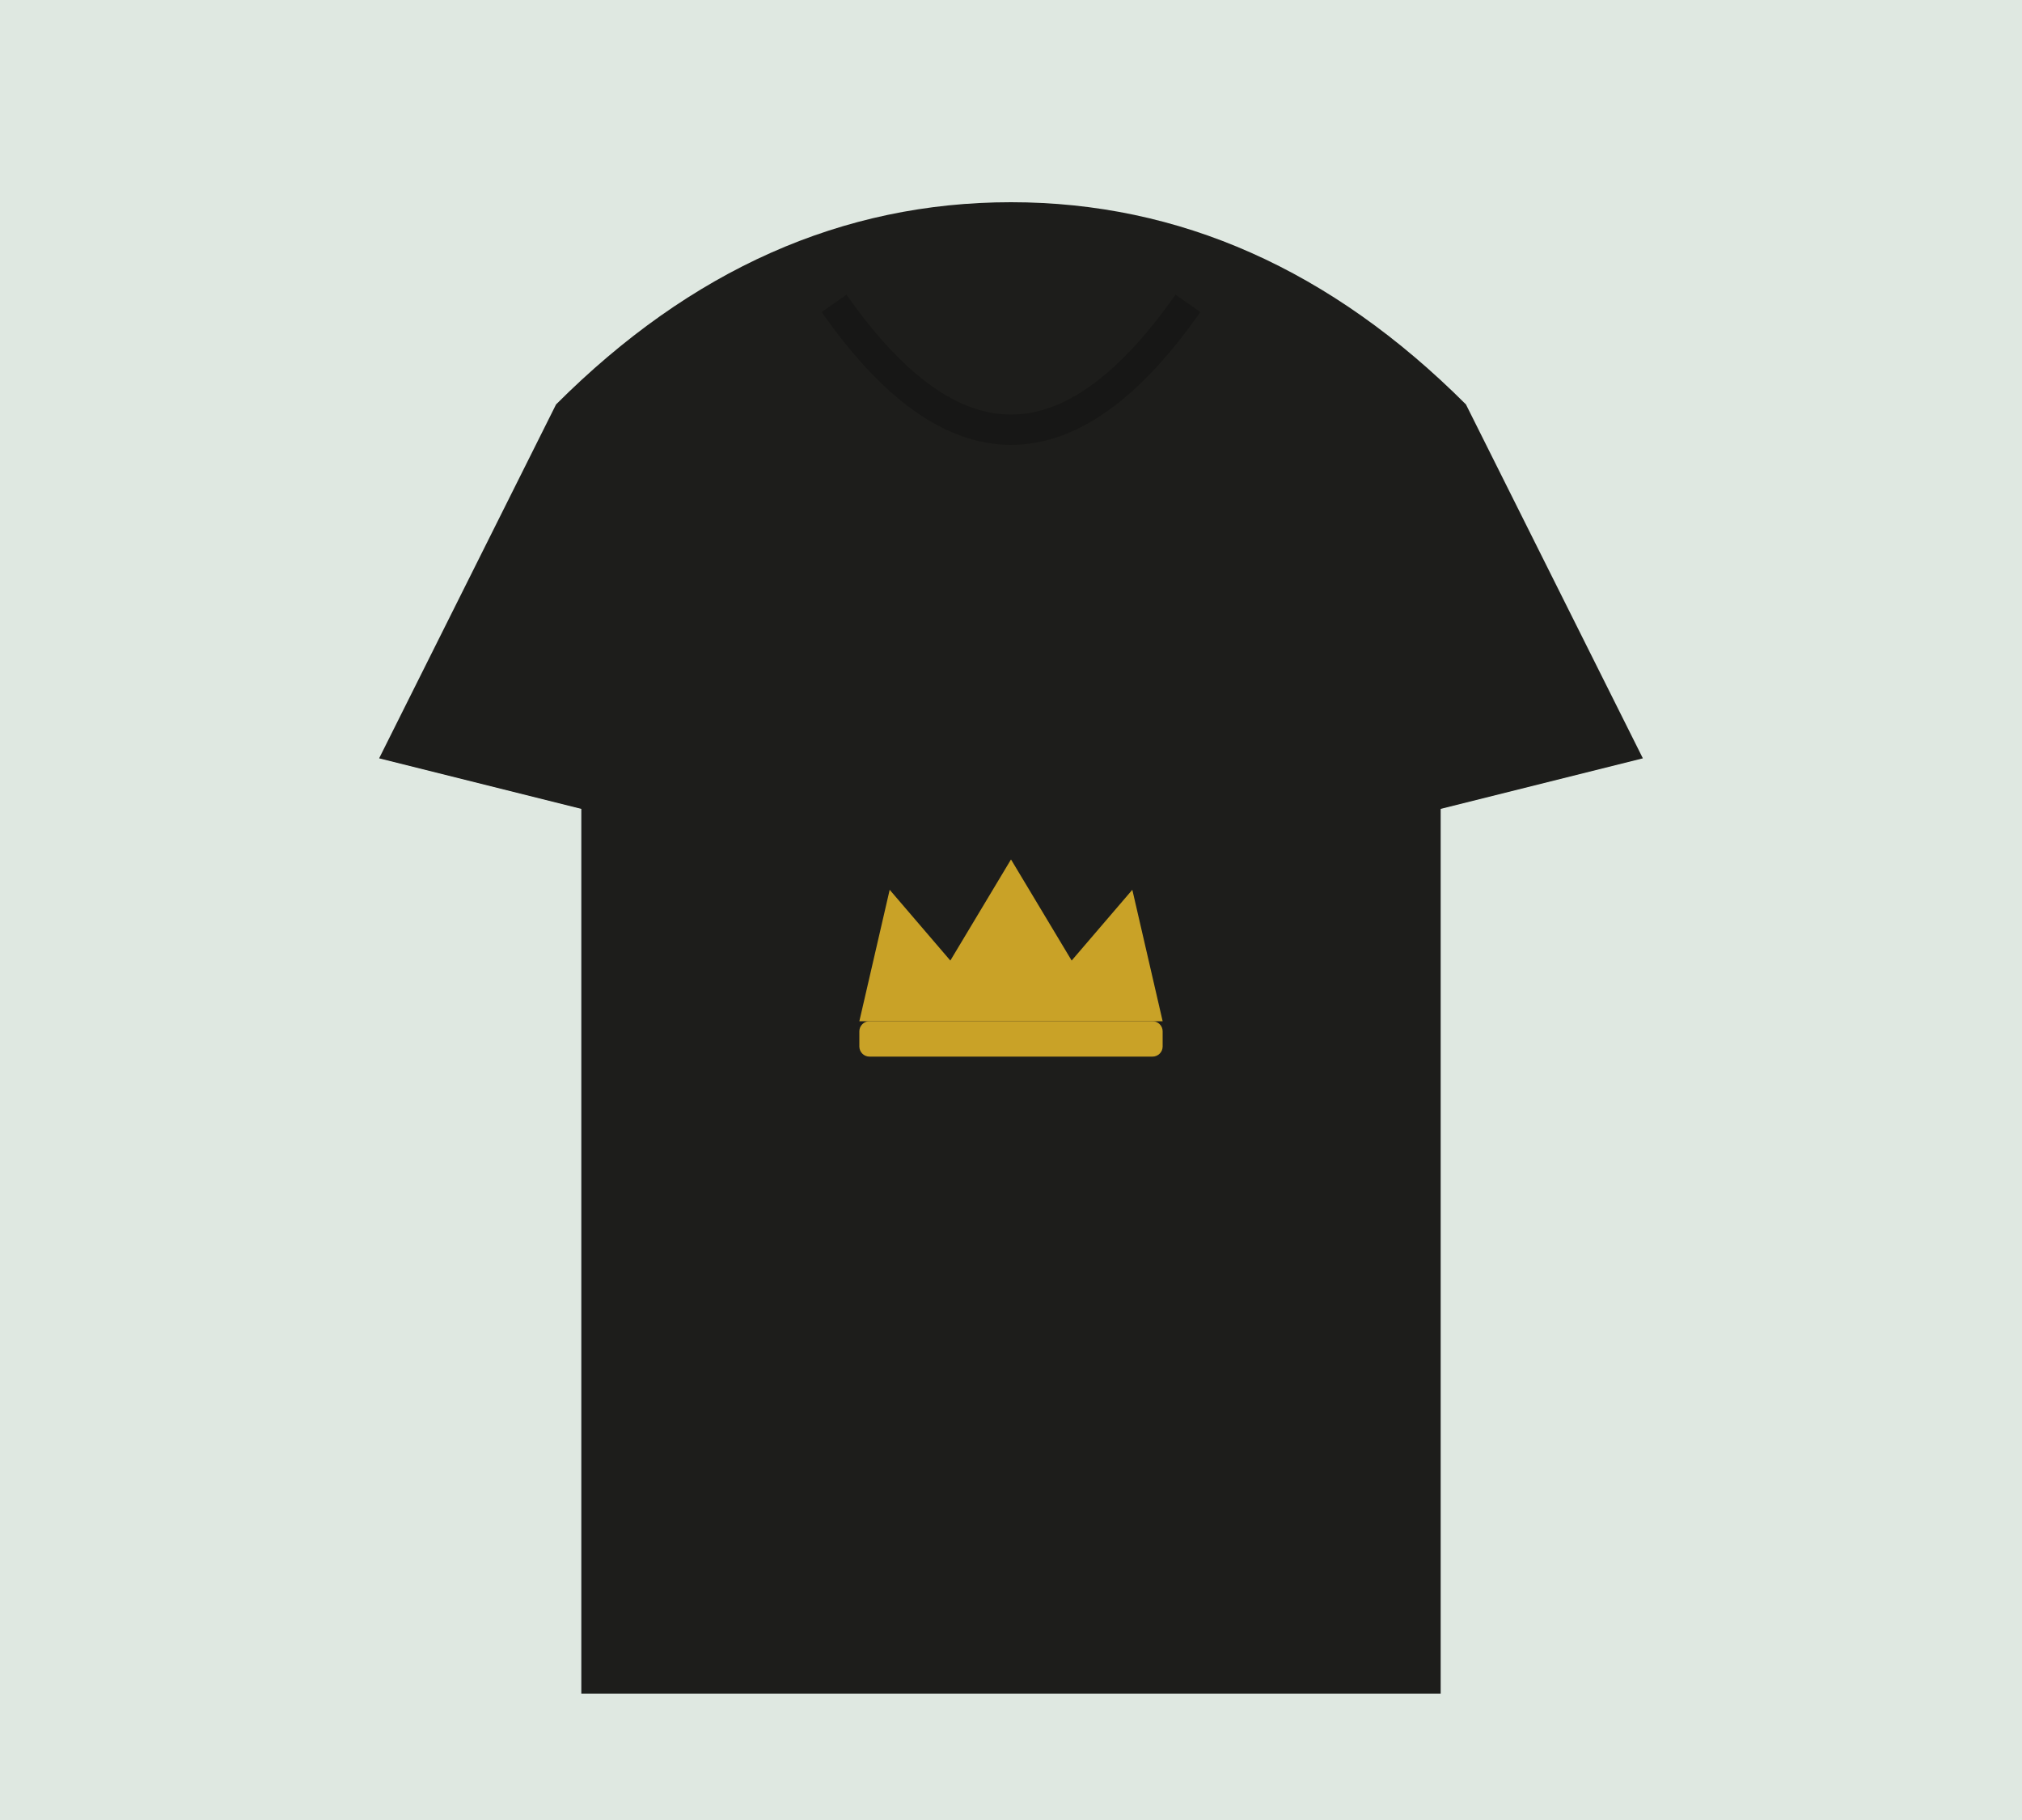
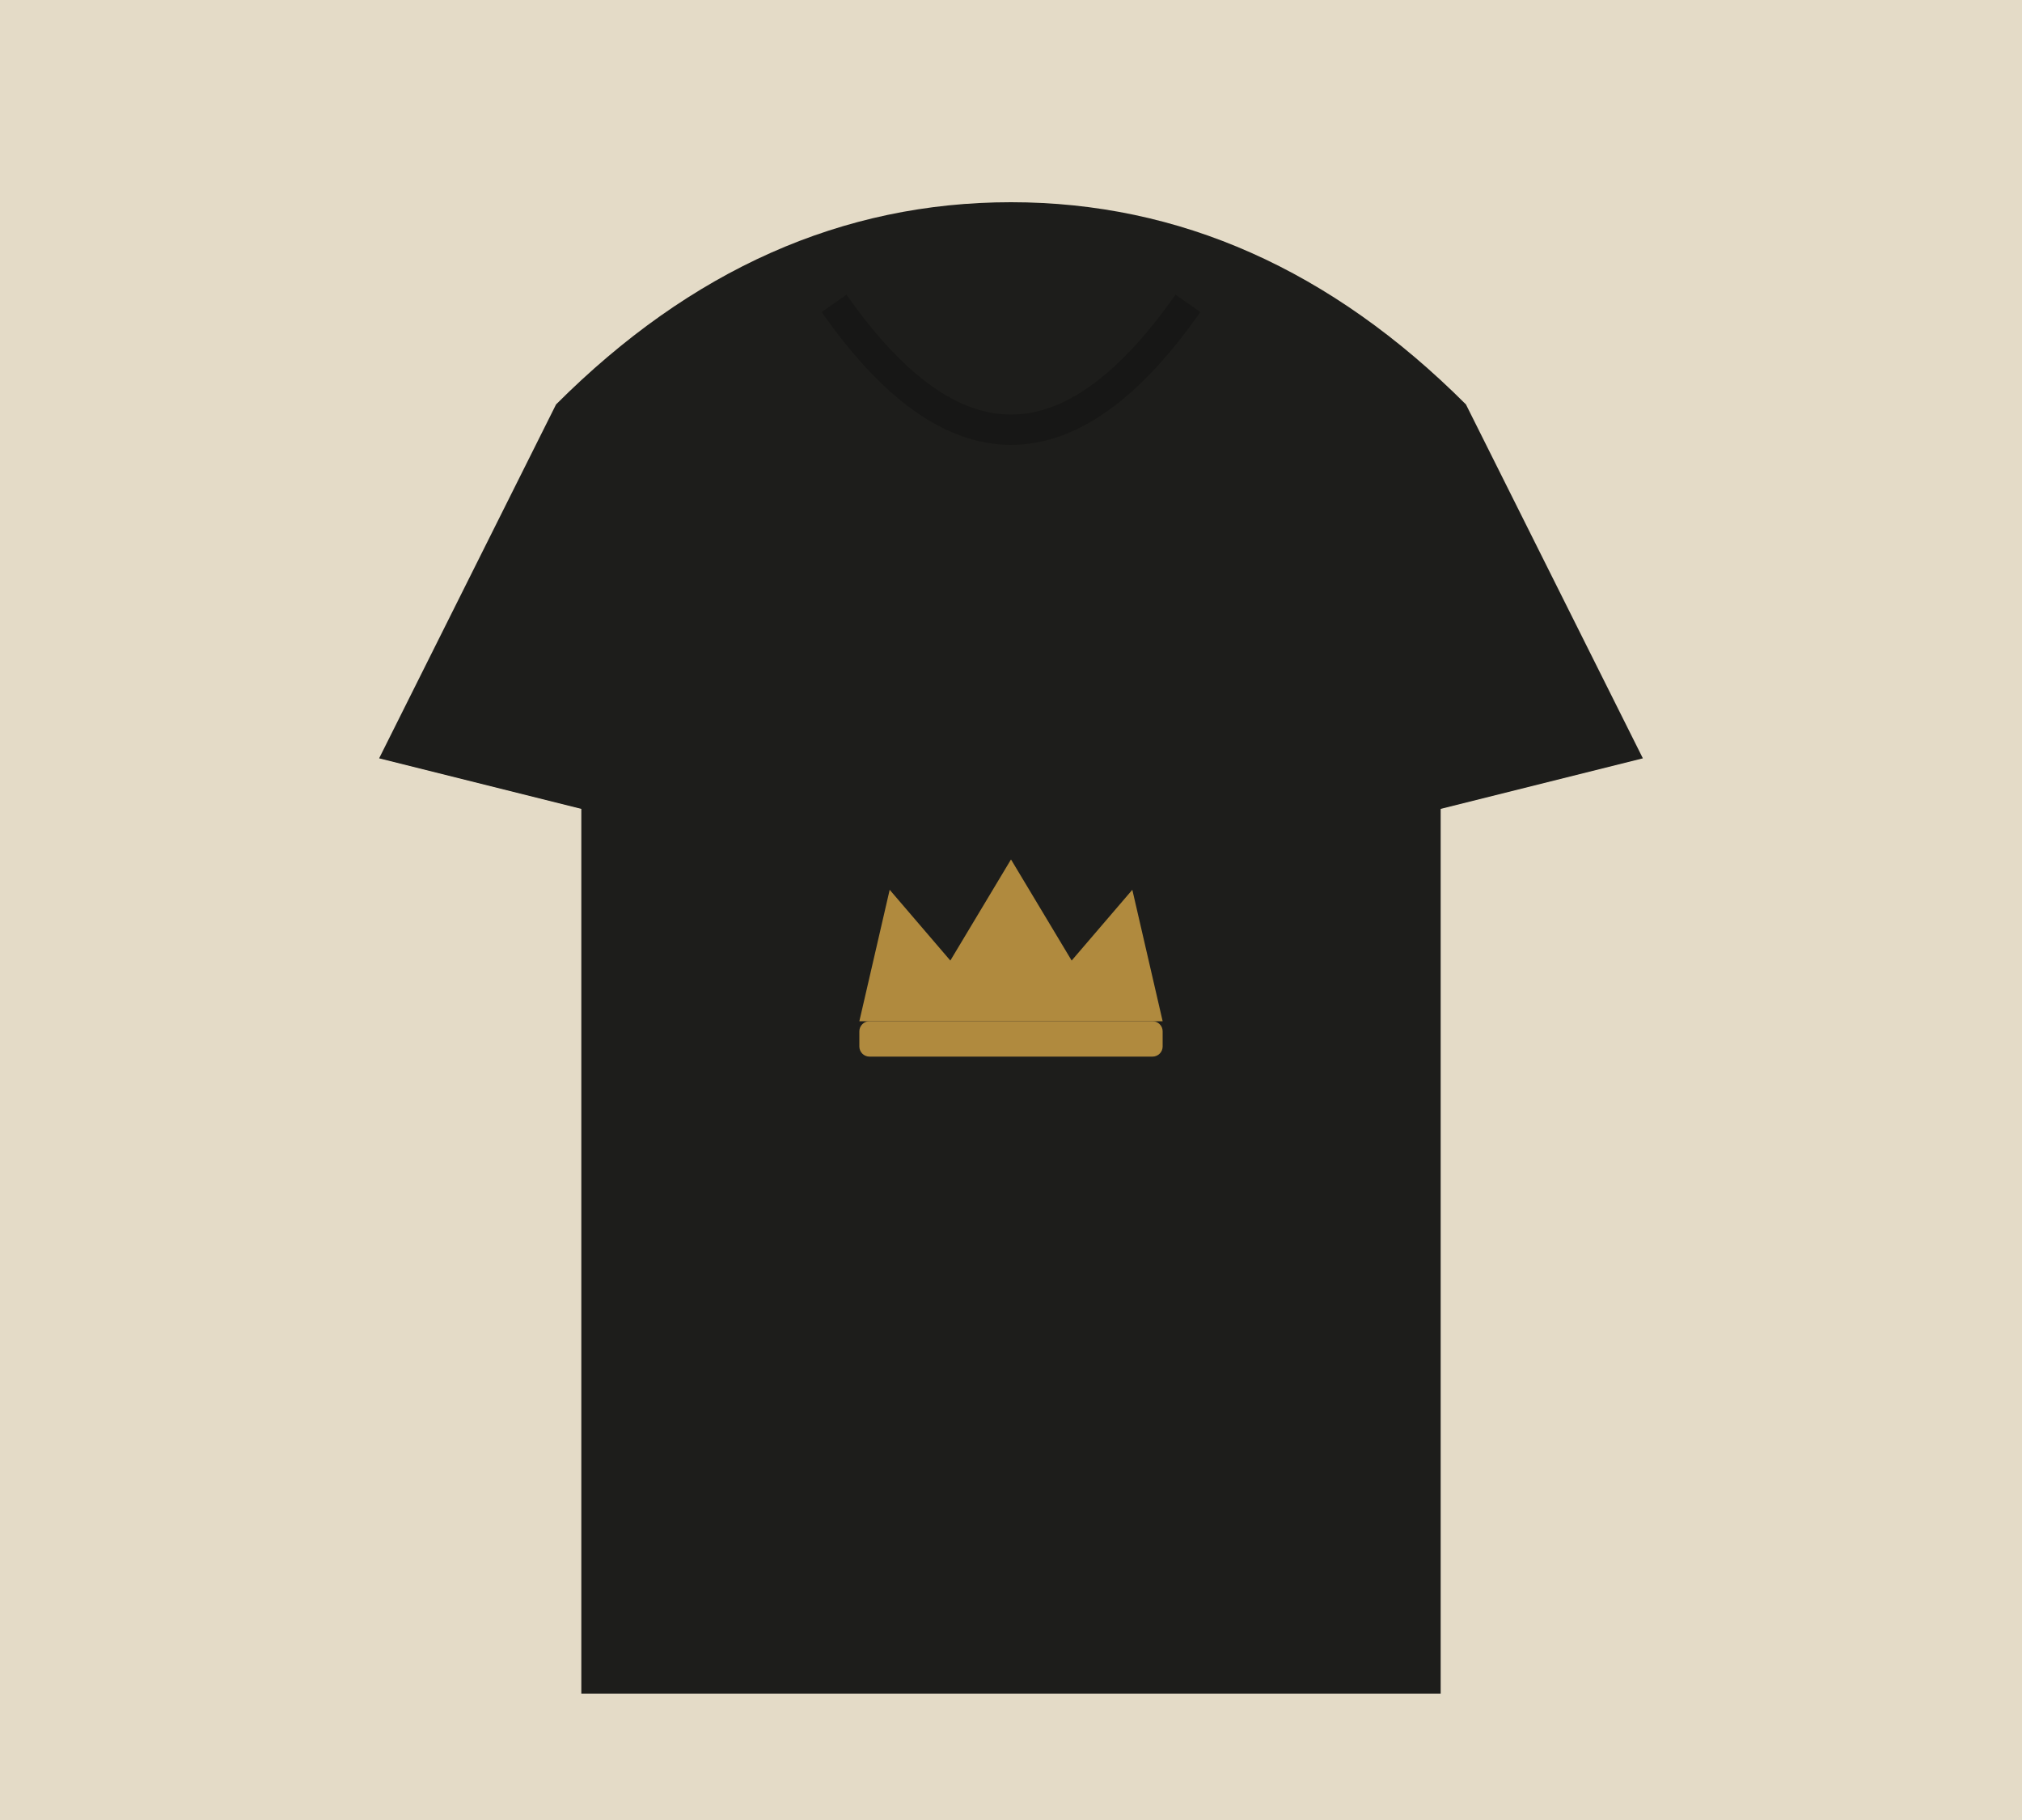
<svg xmlns="http://www.w3.org/2000/svg" viewBox="0 0 400 360">
-   <rect width="400" height="360" fill="#dfe8e1" />
+   <rect width="400" height="360" fill="#e4dbc7" />
  <path d="M110 80 Q150 40 200 40 Q250 40 290 80 L325 150 L285 160 L285 335 L115 335 L115 160 L75 150 Z" fill="#1d1d1b" />
  <path d="M165 60 Q200 110 235 60" fill="none" stroke="#00000033" stroke-width="6" />
-   <g transform="translate(170 170) scale(1)" fill="#c9a227">
+   <g transform="translate(170 170) scale(1)" fill="#b08a3e">
    <path d="M0 32 L6 6 L18 20 L30 0 L42 20 L54 6 L60 32 Z" />
    <rect y="32" width="60" height="7" rx="2" />
  </g>
</svg>
